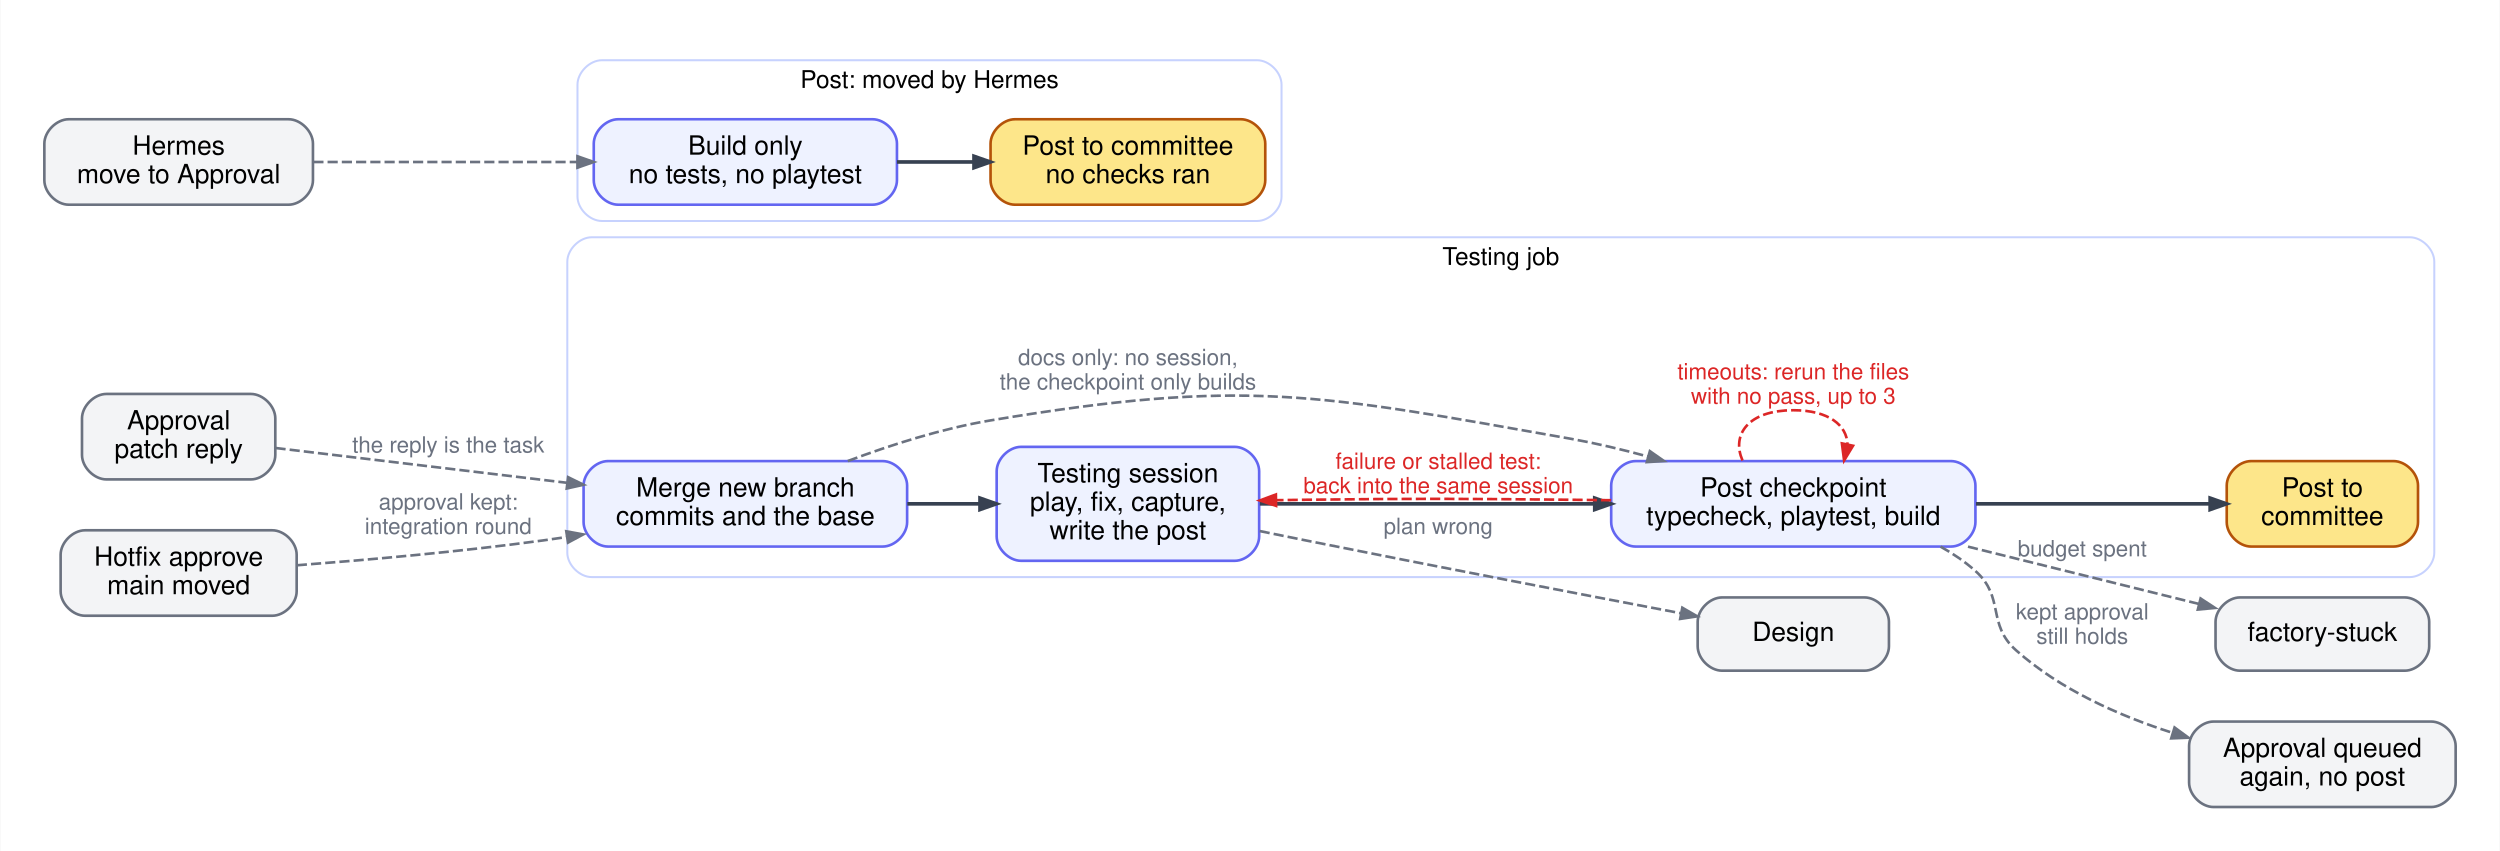
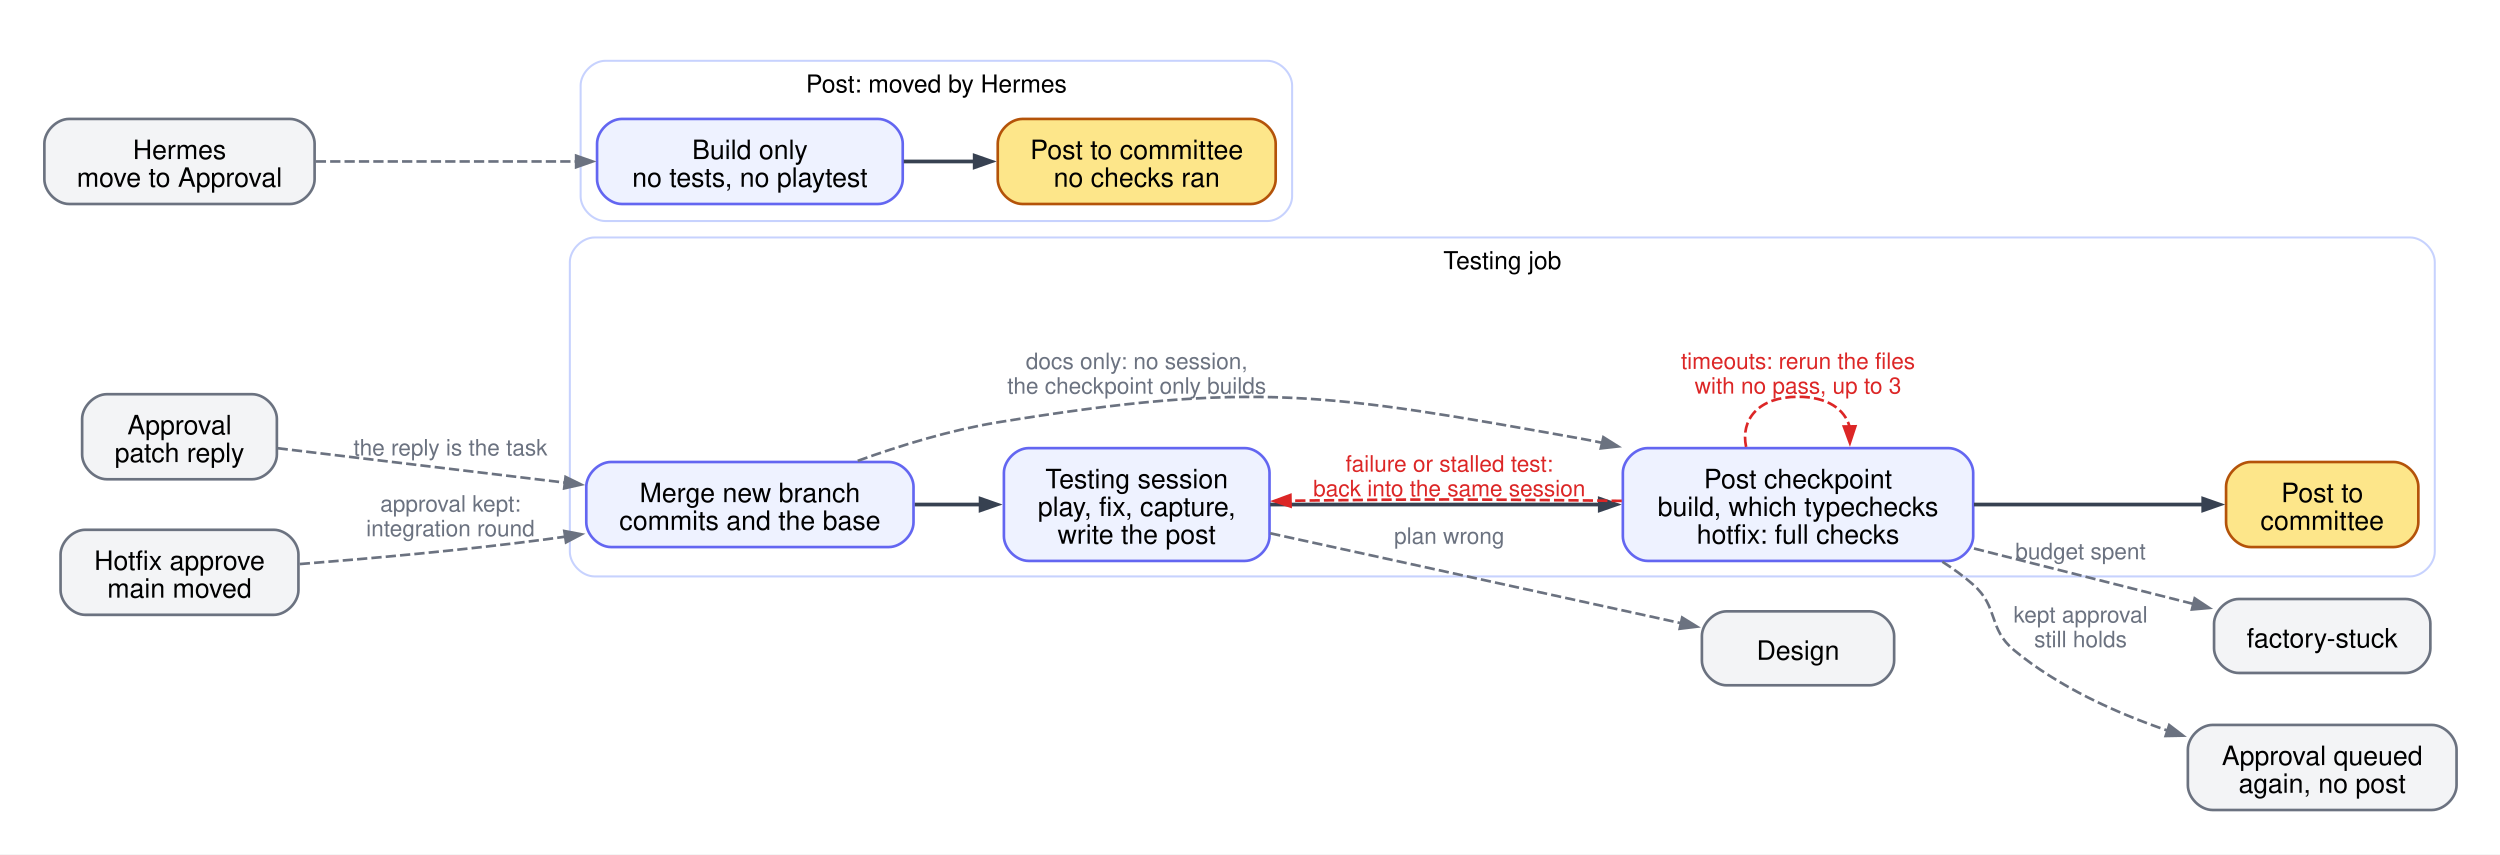
- <svg xmlns="http://www.w3.org/2000/svg" width="1228pt" height="418pt" viewBox="0.00 0.00 1228.20 418.20">
-   <g id="graph0" class="graph" transform="scale(1 1) rotate(0) translate(21.6 396.6)">
-     <polygon fill="white" stroke="transparent" points="-21.6,21.6 -21.6,-396.6 1206.6,-396.6 1206.6,21.6 -21.6,21.6" />
+ <svg xmlns="http://www.w3.org/2000/svg" width="1217pt" height="416pt" viewBox="0.00 0.00 1217.00 416.00">
+   <g id="graph0" class="graph" transform="scale(1 1) rotate(0) translate(21.6 394.3)">
+     <polygon fill="white" stroke="none" points="-21.6,21.6 -21.6,-394.3 1195.85,-394.3 1195.85,21.6 -21.6,21.6" />
    <g id="clust1" class="cluster">
-       <path fill="white" stroke="#c7d2fe" d="M269,-113C269,-113 1162.5,-113 1162.5,-113 1168.5,-113 1174.5,-119 1174.5,-125 1174.5,-125 1174.5,-268 1174.5,-268 1174.5,-274 1168.5,-280 1162.5,-280 1162.5,-280 269,-280 269,-280 263,-280 257,-274 257,-268 257,-268 257,-125 257,-125 257,-119 263,-113 269,-113" />
-       <text text-anchor="middle" x="715.75" y="-266.4" font-family="Helvetica,sans-Serif" font-size="12.00">Testing job</text>
+       <path fill="white" stroke="#c7d2fe" d="M267.8,-113.7C267.8,-113.7 1151.65,-113.7 1151.65,-113.7 1157.65,-113.7 1163.65,-119.7 1163.65,-125.7 1163.65,-125.7 1163.65,-266.7 1163.65,-266.7 1163.65,-272.7 1157.65,-278.7 1151.65,-278.7 1151.65,-278.7 267.8,-278.7 267.8,-278.7 261.8,-278.7 255.8,-272.7 255.8,-266.7 255.8,-266.7 255.8,-125.7 255.8,-125.7 255.8,-119.7 261.8,-113.7 267.8,-113.7" />
+       <text xml:space="preserve" text-anchor="middle" x="709.73" y="-263.3" font-family="Helvetica,sans-Serif" font-size="12.00">Testing job</text>
    </g>
    <g id="clust2" class="cluster">
-       <path fill="white" stroke="#c7d2fe" d="M274,-288C274,-288 596,-288 596,-288 602,-288 608,-294 608,-300 608,-300 608,-355 608,-355 608,-361 602,-367 596,-367 596,-367 274,-367 274,-367 268,-367 262,-361 262,-355 262,-355 262,-300 262,-300 262,-294 268,-288 274,-288" />
-       <text text-anchor="middle" x="435" y="-353.4" font-family="Helvetica,sans-Serif" font-size="12.00">Post: moved by Hermes</text>
+       <path fill="white" stroke="#c7d2fe" d="M273.05,-286.7C273.05,-286.7 595.4,-286.7 595.4,-286.7 601.4,-286.7 607.4,-292.7 607.4,-298.7 607.4,-298.7 607.4,-352.7 607.4,-352.7 607.4,-358.7 601.4,-364.7 595.4,-364.7 595.4,-364.7 273.05,-364.7 273.05,-364.7 267.05,-364.7 261.05,-358.7 261.05,-352.7 261.05,-352.7 261.05,-298.7 261.05,-298.7 261.05,-292.7 267.05,-286.7 273.05,-286.7" />
+       <text xml:space="preserve" text-anchor="middle" x="434.23" y="-349.3" font-family="Helvetica,sans-Serif" font-size="12.00">Post: moved by Hermes</text>
    </g>
    <g id="node1" class="node">
-       <path fill="#eef2ff" stroke="#6366f1" stroke-width="1.3" d="M412,-170C412,-170 277,-170 277,-170 271,-170 265,-164 265,-158 265,-158 265,-140 265,-140 265,-134 271,-128 277,-128 277,-128 412,-128 412,-128 418,-128 424,-134 424,-140 424,-140 424,-158 424,-158 424,-164 418,-170 412,-170" />
-       <text text-anchor="middle" x="344.5" y="-152.6" font-family="Helvetica,sans-Serif" font-size="13.00">Merge new branch</text>
-       <text text-anchor="middle" x="344.5" y="-138.6" font-family="Helvetica,sans-Serif" font-size="13.00">commits and the base</text>
+       <path fill="#eef2ff" stroke="#6366f1" stroke-width="1.3" d="M411.1,-169.4C411.1,-169.4 275.8,-169.4 275.8,-169.4 269.8,-169.4 263.8,-163.4 263.8,-157.4 263.8,-157.4 263.8,-140 263.8,-140 263.8,-134 269.8,-128 275.8,-128 275.8,-128 411.1,-128 411.1,-128 417.1,-128 423.1,-134 423.1,-140 423.1,-140 423.1,-157.4 423.1,-157.4 423.1,-163.4 417.1,-169.4 411.1,-169.4" />
+       <text xml:space="preserve" text-anchor="middle" x="343.45" y="-149.85" font-family="Helvetica,sans-Serif" font-size="13.00">Merge new branch</text>
+       <text xml:space="preserve" text-anchor="middle" x="343.45" y="-136.35" font-family="Helvetica,sans-Serif" font-size="13.00">commits and the base</text>
    </g>
    <g id="node2" class="node">
-       <path fill="#eef2ff" stroke="#6366f1" stroke-width="1.3" d="M585,-177C585,-177 480,-177 480,-177 474,-177 468,-171 468,-165 468,-165 468,-133 468,-133 468,-127 474,-121 480,-121 480,-121 585,-121 585,-121 591,-121 597,-127 597,-133 597,-133 597,-165 597,-165 597,-171 591,-177 585,-177" />
-       <text text-anchor="middle" x="532.5" y="-159.6" font-family="Helvetica,sans-Serif" font-size="13.00">Testing session</text>
-       <text text-anchor="middle" x="532.5" y="-145.6" font-family="Helvetica,sans-Serif" font-size="13.00">play, fix, capture,</text>
-       <text text-anchor="middle" x="532.5" y="-131.6" font-family="Helvetica,sans-Serif" font-size="13.00">write the post</text>
+       <path fill="#eef2ff" stroke="#6366f1" stroke-width="1.3" d="M584.4,-176.15C584.4,-176.15 479.1,-176.15 479.1,-176.15 473.1,-176.15 467.1,-170.15 467.1,-164.15 467.1,-164.15 467.1,-133.25 467.1,-133.25 467.1,-127.25 473.1,-121.25 479.1,-121.25 479.1,-121.25 584.4,-121.25 584.4,-121.25 590.4,-121.25 596.4,-127.25 596.4,-133.25 596.4,-133.25 596.4,-164.15 596.4,-164.15 596.4,-170.15 590.4,-176.15 584.4,-176.15" />
+       <text xml:space="preserve" text-anchor="middle" x="531.75" y="-156.6" font-family="Helvetica,sans-Serif" font-size="13.00">Testing session</text>
+       <text xml:space="preserve" text-anchor="middle" x="531.75" y="-143.1" font-family="Helvetica,sans-Serif" font-size="13.00">play, fix, capture,</text>
+       <text xml:space="preserve" text-anchor="middle" x="531.75" y="-129.6" font-family="Helvetica,sans-Serif" font-size="13.00">write the post</text>
    </g>
    <g id="edge1" class="edge">
-       <path fill="none" stroke="#374151" stroke-width="1.8" d="M424.11,-149C435.95,-149 448.11,-149 459.8,-149" />
-       <polygon fill="#374151" stroke="#374151" stroke-width="1.8" points="459.81,-151.8 467.81,-149 459.81,-146.2 459.81,-151.8" />
+       <path fill="none" stroke="#374151" stroke-width="1.8" d="M423.73,-148.7C434.42,-148.7 445.37,-148.7 455.98,-148.7" />
+       <polygon fill="#374151" stroke="#374151" stroke-width="1.8" points="455.74,-151.5 463.74,-148.7 455.74,-145.9 455.74,-151.5" />
    </g>
    <g id="node3" class="node">
-       <path fill="#eef2ff" stroke="#6366f1" stroke-width="1.3" d="M937,-170C937,-170 782,-170 782,-170 776,-170 770,-164 770,-158 770,-158 770,-140 770,-140 770,-134 776,-128 782,-128 782,-128 937,-128 937,-128 943,-128 949,-134 949,-140 949,-140 949,-158 949,-158 949,-164 943,-170 937,-170" />
-       <text text-anchor="middle" x="859.5" y="-152.6" font-family="Helvetica,sans-Serif" font-size="13.00">Post checkpoint</text>
-       <text text-anchor="middle" x="859.5" y="-138.6" font-family="Helvetica,sans-Serif" font-size="13.00">typecheck, playtest, build</text>
+       <path fill="#eef2ff" stroke="#6366f1" stroke-width="1.3" d="M926.95,-176.15C926.95,-176.15 780.4,-176.15 780.4,-176.15 774.4,-176.15 768.4,-170.15 768.4,-164.15 768.4,-164.15 768.4,-133.25 768.4,-133.25 768.4,-127.25 774.4,-121.25 780.4,-121.25 780.4,-121.25 926.95,-121.25 926.95,-121.25 932.95,-121.25 938.95,-127.25 938.95,-133.25 938.95,-133.25 938.95,-164.15 938.95,-164.15 938.95,-170.15 932.95,-176.15 926.95,-176.15" />
+       <text xml:space="preserve" text-anchor="middle" x="853.67" y="-156.6" font-family="Helvetica,sans-Serif" font-size="13.00">Post checkpoint</text>
+       <text xml:space="preserve" text-anchor="middle" x="853.67" y="-143.1" font-family="Helvetica,sans-Serif" font-size="13.00">build, which typechecks</text>
+       <text xml:space="preserve" text-anchor="middle" x="853.67" y="-129.6" font-family="Helvetica,sans-Serif" font-size="13.00">hotfix: full checks</text>
    </g>
    <g id="edge7" class="edge">
-       <path fill="none" stroke="#6b7280" stroke-width="1.3" stroke-dasharray="5,2" d="M394.84,-170.03C416.02,-177.98 441.31,-186.05 465,-190 590,-210.85 625.21,-203.07 750,-181 762.49,-178.79 775.59,-175.66 788.19,-172.21" />
-       <polygon fill="#6b7280" stroke="#6b7280" stroke-width="1.3" points="789.01,-174.89 795.96,-170.03 787.5,-169.5 789.01,-174.89" />
-       <text text-anchor="middle" x="532.5" y="-217.2" font-family="Helvetica,sans-Serif" font-size="11.00" fill="#6b7280">docs only: no session,</text>
-       <text text-anchor="middle" x="532.5" y="-205.2" font-family="Helvetica,sans-Serif" font-size="11.00" fill="#6b7280">the checkpoint only builds</text>
+       <path fill="none" stroke="#6b7280" stroke-width="1.3" stroke-dasharray="5,2" d="M395.94,-169.96C416.73,-177.47 441.18,-184.97 464.1,-188.7 588.86,-209 623.97,-202.98 748.4,-180.7 751.72,-180.11 755.07,-179.44 758.45,-178.72" />
+       <polygon fill="#6b7280" stroke="#6b7280" stroke-width="1.3" points="758.92,-181.48 766.1,-176.97 757.67,-176.02 758.92,-181.48" />
+       <text xml:space="preserve" text-anchor="middle" x="531.75" y="-214.65" font-family="Helvetica,sans-Serif" font-size="11.00" fill="#6b7280">docs only: no session,</text>
+       <text xml:space="preserve" text-anchor="middle" x="531.75" y="-202.65" font-family="Helvetica,sans-Serif" font-size="11.00" fill="#6b7280">the checkpoint only builds</text>
    </g>
    <g id="edge2" class="edge">
-       <path fill="none" stroke="#374151" stroke-width="1.8" d="M597.32,-149C644.18,-149 708.66,-149 761.83,-149" />
-       <polygon fill="#374151" stroke="#374151" stroke-width="1.8" points="761.92,-151.8 769.92,-149 761.92,-146.2 761.92,-151.8" />
+       <path fill="none" stroke="#374151" stroke-width="1.8" d="M596.72,-148.7C642.7,-148.7 705.46,-148.7 757.33,-148.7" />
+       <polygon fill="#374151" stroke="#374151" stroke-width="1.8" points="757.16,-151.5 765.16,-148.7 757.16,-145.9 757.16,-151.5" />
    </g>
    <g id="node9" class="node">
-       <path fill="#f3f4f6" stroke="#6b7280" stroke-width="1.3" d="M894.5,-103C894.5,-103 824.5,-103 824.5,-103 818.5,-103 812.5,-97 812.5,-91 812.5,-91 812.5,-79 812.5,-79 812.5,-73 818.5,-67 824.5,-67 824.5,-67 894.5,-67 894.5,-67 900.5,-67 906.5,-73 906.5,-79 906.5,-79 906.5,-91 906.5,-91 906.5,-97 900.5,-103 894.5,-103" />
-       <text text-anchor="middle" x="859.5" y="-81.6" font-family="Helvetica,sans-Serif" font-size="13.00">Design</text>
+       <path fill="#f3f4f6" stroke="#6b7280" stroke-width="1.3" d="M888.47,-96.7C888.47,-96.7 818.88,-96.7 818.88,-96.7 812.88,-96.7 806.88,-90.7 806.88,-84.7 806.88,-84.7 806.88,-72.7 806.88,-72.7 806.88,-66.7 812.88,-60.7 818.88,-60.7 818.88,-60.7 888.47,-60.7 888.47,-60.7 894.47,-60.7 900.47,-66.7 900.47,-72.7 900.47,-72.7 900.47,-84.7 900.47,-84.7 900.47,-90.7 894.47,-96.7 888.47,-96.7" />
+       <text xml:space="preserve" text-anchor="middle" x="853.67" y="-73.1" font-family="Helvetica,sans-Serif" font-size="13.00">Design</text>
    </g>
    <g id="edge12" class="edge">
-       <path fill="none" stroke="#6b7280" stroke-width="1.3" stroke-dasharray="5,2" d="M597.25,-135.62C604.91,-134.05 612.63,-132.48 620,-131 683.12,-118.35 755.78,-104.42 804.15,-95.25" />
-       <polygon fill="#6b7280" stroke="#6b7280" stroke-width="1.3" points="804.95,-97.95 812.29,-93.7 803.91,-92.44 804.95,-97.95" />
-       <text text-anchor="middle" x="685" y="-134.2" font-family="Helvetica,sans-Serif" font-size="11.00" fill="#6b7280">plan wrong</text>
+       <path fill="none" stroke="#6b7280" stroke-width="1.3" stroke-dasharray="5,2" d="M596.72,-134.7C655.21,-121.91 740.86,-103.16 796.7,-90.95" />
+       <polygon fill="#6b7280" stroke="#6b7280" stroke-width="1.3" points="797.28,-93.69 804.49,-89.24 796.08,-88.22 797.28,-93.69" />
+       <text xml:space="preserve" text-anchor="middle" x="683.9" y="-129.57" font-family="Helvetica,sans-Serif" font-size="11.00" fill="#6b7280">plan wrong</text>
    </g>
    <g id="edge5" class="edge">
-       <path fill="none" stroke="#dc2626" stroke-width="1.3" stroke-dasharray="5,2" d="M769.98,-150.77C763.22,-150.86 756.5,-150.94 750,-151 692.22,-151.53 677.77,-151.67 620,-151 615.29,-150.95 610.43,-150.87 605.53,-150.79" />
-       <polygon fill="#dc2626" stroke="#dc2626" stroke-width="1.3" points="605.32,-147.99 597.27,-150.64 605.22,-153.59 605.32,-147.99" />
-       <text text-anchor="middle" x="685" y="-166.2" font-family="Helvetica,sans-Serif" font-size="11.00" fill="#dc2626">failure or stalled test:</text>
-       <text text-anchor="middle" x="685" y="-154.2" font-family="Helvetica,sans-Serif" font-size="11.00" fill="#dc2626">back into the same session</text>
+       <path fill="none" stroke="#dc2626" stroke-width="1.3" stroke-dasharray="5,2" d="M767.88,-150.46C761.29,-150.56 754.74,-150.64 748.4,-150.7 691.07,-151.25 676.73,-151.36 619.4,-150.7 615.14,-150.65 610.76,-150.59 606.34,-150.52" />
+       <polygon fill="#dc2626" stroke="#dc2626" stroke-width="1.3" points="606.65,-147.72 598.6,-150.38 606.55,-153.32 606.65,-147.72" />
+       <text xml:space="preserve" text-anchor="middle" x="683.9" y="-164.71" font-family="Helvetica,sans-Serif" font-size="11.00" fill="#dc2626">failure or stalled test:</text>
+       <text xml:space="preserve" text-anchor="middle" x="683.9" y="-152.71" font-family="Helvetica,sans-Serif" font-size="11.00" fill="#dc2626">back into the same session</text>
    </g>
    <g id="edge6" class="edge">
-       <path fill="none" stroke="#dc2626" stroke-width="1.3" stroke-dasharray="5,2" d="M834.54,-170.29C828.99,-183.02 837.31,-195 859.5,-195 877.01,-195 885.88,-187.54 886.12,-178.14" />
-       <polygon fill="#dc2626" stroke="#dc2626" stroke-width="1.3" points="888.85,-177.54 884.46,-170.29 883.38,-178.7 888.85,-177.54" />
-       <text text-anchor="middle" x="859.5" y="-210.2" font-family="Helvetica,sans-Serif" font-size="11.00" fill="#dc2626">timeouts: rerun the files</text>
-       <text text-anchor="middle" x="859.5" y="-198.2" font-family="Helvetica,sans-Serif" font-size="11.00" fill="#dc2626">with no pass, up to 3</text>
+       <path fill="none" stroke="#dc2626" stroke-width="1.3" stroke-dasharray="5,2" d="M828.4,-176.76C825.64,-189.78 834.07,-201.15 853.67,-201.15 868.07,-201.15 876.44,-195.02 878.78,-186.6" />
+       <polygon fill="#dc2626" stroke="#dc2626" stroke-width="1.3" points="881.58,-186.77 878.92,-178.73 875.98,-186.68 881.58,-186.77" />
+       <text xml:space="preserve" text-anchor="middle" x="853.67" y="-214.7" font-family="Helvetica,sans-Serif" font-size="11.00" fill="#dc2626">timeouts: rerun the files</text>
+       <text xml:space="preserve" text-anchor="middle" x="853.67" y="-202.7" font-family="Helvetica,sans-Serif" font-size="11.00" fill="#dc2626">with no pass, up to 3</text>
    </g>
    <g id="node4" class="node">
-       <path fill="#fde68a" stroke="#b45309" stroke-width="1.3" d="M1154.5,-170C1154.5,-170 1084.5,-170 1084.5,-170 1078.5,-170 1072.5,-164 1072.5,-158 1072.5,-158 1072.5,-140 1072.5,-140 1072.5,-134 1078.5,-128 1084.5,-128 1084.5,-128 1154.5,-128 1154.5,-128 1160.5,-128 1166.5,-134 1166.5,-140 1166.5,-140 1166.5,-158 1166.5,-158 1166.5,-164 1160.5,-170 1154.5,-170" />
-       <text text-anchor="middle" x="1119.5" y="-152.6" font-family="Helvetica,sans-Serif" font-size="13.00">Post to</text>
-       <text text-anchor="middle" x="1119.5" y="-138.6" font-family="Helvetica,sans-Serif" font-size="13.00">committee</text>
+       <path fill="#fde68a" stroke="#b45309" stroke-width="1.3" d="M1143.65,-169.4C1143.65,-169.4 1074.05,-169.4 1074.05,-169.4 1068.05,-169.4 1062.05,-163.4 1062.05,-157.4 1062.05,-157.4 1062.05,-140 1062.05,-140 1062.05,-134 1068.05,-128 1074.05,-128 1074.05,-128 1143.65,-128 1143.65,-128 1149.65,-128 1155.65,-134 1155.65,-140 1155.65,-140 1155.65,-157.4 1155.65,-157.4 1155.65,-163.4 1149.65,-169.4 1143.65,-169.4" />
+       <text xml:space="preserve" text-anchor="middle" x="1108.85" y="-149.85" font-family="Helvetica,sans-Serif" font-size="13.00">Post to</text>
+       <text xml:space="preserve" text-anchor="middle" x="1108.85" y="-136.35" font-family="Helvetica,sans-Serif" font-size="13.00">committee</text>
    </g>
    <g id="edge3" class="edge">
-       <path fill="none" stroke="#374151" stroke-width="1.8" d="M949.29,-149C987.45,-149 1030.83,-149 1064.11,-149" />
-       <polygon fill="#374151" stroke="#374151" stroke-width="1.8" points="1064.35,-151.8 1072.35,-149 1064.35,-146.2 1064.35,-151.8" />
+       <path fill="none" stroke="#374151" stroke-width="1.8" d="M939.33,-148.7C976.17,-148.7 1018.35,-148.7 1051.29,-148.7" />
+       <polygon fill="#374151" stroke="#374151" stroke-width="1.8" points="1050.92,-151.5 1058.92,-148.7 1050.92,-145.9 1050.92,-151.5" />
    </g>
    <g id="node10" class="node">
-       <path fill="#f3f4f6" stroke="#6b7280" stroke-width="1.3" d="M1160,-103C1160,-103 1079,-103 1079,-103 1073,-103 1067,-97 1067,-91 1067,-91 1067,-79 1067,-79 1067,-73 1073,-67 1079,-67 1079,-67 1160,-67 1160,-67 1166,-67 1172,-73 1172,-79 1172,-79 1172,-91 1172,-91 1172,-97 1166,-103 1160,-103" />
-       <text text-anchor="middle" x="1119.5" y="-81.6" font-family="Helvetica,sans-Serif" font-size="13.00">factory-stuck</text>
+       <path fill="#f3f4f6" stroke="#6b7280" stroke-width="1.3" d="M1149.5,-102.7C1149.5,-102.7 1068.2,-102.7 1068.2,-102.7 1062.2,-102.7 1056.2,-96.7 1056.2,-90.7 1056.2,-90.7 1056.2,-78.7 1056.2,-78.7 1056.2,-72.7 1062.2,-66.7 1068.2,-66.7 1068.2,-66.7 1149.5,-66.7 1149.5,-66.7 1155.5,-66.7 1161.5,-72.7 1161.5,-78.7 1161.5,-78.7 1161.5,-90.7 1161.5,-90.7 1161.5,-96.7 1155.5,-102.7 1149.5,-102.7" />
+       <text xml:space="preserve" text-anchor="middle" x="1108.85" y="-79.1" font-family="Helvetica,sans-Serif" font-size="13.00">factory-stuck</text>
    </g>
    <g id="edge13" class="edge">
-       <path fill="none" stroke="#6b7280" stroke-width="1.3" stroke-dasharray="5,2" d="M945.34,-127.96C982.46,-118.75 1025.12,-108.16 1058.82,-99.81" />
-       <polygon fill="#6b7280" stroke="#6b7280" stroke-width="1.3" points="1059.65,-102.48 1066.74,-97.84 1058.3,-97.05 1059.65,-102.48" />
-       <text text-anchor="middle" x="1001.5" y="-123.2" font-family="Helvetica,sans-Serif" font-size="11.00" fill="#6b7280">budget spent</text>
+       <path fill="none" stroke="#6b7280" stroke-width="1.3" stroke-dasharray="5,2" d="M939.33,-127.3C974.39,-118.44 1014.3,-108.35 1046.47,-100.22" />
+       <polygon fill="#6b7280" stroke="#6b7280" stroke-width="1.3" points="1046.78,-103.03 1053.85,-98.35 1045.41,-97.6 1046.78,-103.03" />
+       <text xml:space="preserve" text-anchor="middle" x="991.2" y="-122.08" font-family="Helvetica,sans-Serif" font-size="11.00" fill="#6b7280">budget spent</text>
    </g>
    <g id="node12" class="node">
-       <path fill="#f3f4f6" stroke="#6b7280" stroke-width="1.3" d="M1173,-42C1173,-42 1066,-42 1066,-42 1060,-42 1054,-36 1054,-30 1054,-30 1054,-12 1054,-12 1054,-6 1060,0 1066,0 1066,0 1173,0 1173,0 1179,0 1185,-6 1185,-12 1185,-12 1185,-30 1185,-30 1185,-36 1179,-42 1173,-42" />
-       <text text-anchor="middle" x="1119.5" y="-24.6" font-family="Helvetica,sans-Serif" font-size="13.00">Approval queued</text>
-       <text text-anchor="middle" x="1119.5" y="-10.6" font-family="Helvetica,sans-Serif" font-size="13.00">again, no post</text>
+       <path fill="#f3f4f6" stroke="#6b7280" stroke-width="1.3" d="M1162.25,-41.4C1162.25,-41.4 1055.45,-41.4 1055.45,-41.4 1049.45,-41.4 1043.45,-35.4 1043.45,-29.4 1043.45,-29.4 1043.45,-12 1043.45,-12 1043.45,-6 1049.45,0 1055.45,0 1055.45,0 1162.25,0 1162.25,0 1168.25,0 1174.25,-6 1174.25,-12 1174.25,-12 1174.25,-29.4 1174.25,-29.4 1174.25,-35.4 1168.25,-41.4 1162.25,-41.4" />
+       <text xml:space="preserve" text-anchor="middle" x="1108.85" y="-21.85" font-family="Helvetica,sans-Serif" font-size="13.00">Approval queued</text>
+       <text xml:space="preserve" text-anchor="middle" x="1108.85" y="-8.35" font-family="Helvetica,sans-Serif" font-size="13.00">again, no post</text>
    </g>
    <g id="edge11" class="edge">
-       <path fill="none" stroke="#6b7280" stroke-width="1.3" stroke-dasharray="5,2" d="M931.85,-127.97C938.01,-124.54 943.85,-120.58 949,-116 963.56,-103.05 954.45,-89.96 969,-77 990.57,-57.79 1019.35,-44.94 1045.9,-36.45" />
-       <polygon fill="#6b7280" stroke="#6b7280" stroke-width="1.3" points="1046.86,-39.09 1053.69,-34.07 1045.22,-33.73 1046.86,-39.09" />
-       <text text-anchor="middle" x="1001.5" y="-92.2" font-family="Helvetica,sans-Serif" font-size="11.00" fill="#6b7280">kept approval</text>
-       <text text-anchor="middle" x="1001.5" y="-80.2" font-family="Helvetica,sans-Serif" font-size="11.00" fill="#6b7280">still holds</text>
+       <path fill="none" stroke="#6b7280" stroke-width="1.3" stroke-dasharray="5,2" d="M923.94,-120.84C929.27,-117.46 934.36,-113.75 938.95,-109.7 951.53,-98.61 946,-88.36 958.95,-77.7 980.45,-59.99 1008.06,-47.4 1033.65,-38.63" />
+       <polygon fill="#6b7280" stroke="#6b7280" stroke-width="1.3" points="1034.38,-41.34 1041.11,-36.19 1032.63,-36.02 1034.38,-41.34" />
+       <text xml:space="preserve" text-anchor="middle" x="991.2" y="-91.25" font-family="Helvetica,sans-Serif" font-size="11.00" fill="#6b7280">kept approval</text>
+       <text xml:space="preserve" text-anchor="middle" x="991.2" y="-79.25" font-family="Helvetica,sans-Serif" font-size="11.00" fill="#6b7280">still holds</text>
    </g>
    <g id="node5" class="node">
-       <path fill="#eef2ff" stroke="#6366f1" stroke-width="1.3" d="M407,-338C407,-338 282,-338 282,-338 276,-338 270,-332 270,-326 270,-326 270,-308 270,-308 270,-302 276,-296 282,-296 282,-296 407,-296 407,-296 413,-296 419,-302 419,-308 419,-308 419,-326 419,-326 419,-332 413,-338 407,-338" />
-       <text text-anchor="middle" x="344.5" y="-320.6" font-family="Helvetica,sans-Serif" font-size="13.00">Build only</text>
-       <text text-anchor="middle" x="344.5" y="-306.6" font-family="Helvetica,sans-Serif" font-size="13.00">no tests, no playtest</text>
+       <path fill="#eef2ff" stroke="#6366f1" stroke-width="1.3" d="M405.85,-336.4C405.85,-336.4 281.05,-336.4 281.05,-336.4 275.05,-336.4 269.05,-330.4 269.05,-324.4 269.05,-324.4 269.05,-307 269.05,-307 269.05,-301 275.05,-295 281.05,-295 281.05,-295 405.85,-295 405.85,-295 411.85,-295 417.85,-301 417.85,-307 417.85,-307 417.85,-324.4 417.85,-324.4 417.85,-330.4 411.85,-336.4 405.85,-336.4" />
+       <text xml:space="preserve" text-anchor="middle" x="343.45" y="-316.85" font-family="Helvetica,sans-Serif" font-size="13.00">Build only</text>
+       <text xml:space="preserve" text-anchor="middle" x="343.45" y="-303.35" font-family="Helvetica,sans-Serif" font-size="13.00">no tests, no playtest</text>
    </g>
    <g id="node6" class="node">
-       <path fill="#fde68a" stroke="#b45309" stroke-width="1.3" d="M588,-338C588,-338 477,-338 477,-338 471,-338 465,-332 465,-326 465,-326 465,-308 465,-308 465,-302 471,-296 477,-296 477,-296 588,-296 588,-296 594,-296 600,-302 600,-308 600,-308 600,-326 600,-326 600,-332 594,-338 588,-338" />
-       <text text-anchor="middle" x="532.5" y="-320.6" font-family="Helvetica,sans-Serif" font-size="13.00">Post to committee</text>
-       <text text-anchor="middle" x="532.5" y="-306.6" font-family="Helvetica,sans-Serif" font-size="13.00">no checks ran</text>
+       <path fill="#fde68a" stroke="#b45309" stroke-width="1.3" d="M587.4,-336.4C587.4,-336.4 476.1,-336.4 476.1,-336.4 470.1,-336.4 464.1,-330.4 464.1,-324.4 464.1,-324.4 464.1,-307 464.1,-307 464.1,-301 470.1,-295 476.1,-295 476.1,-295 587.4,-295 587.4,-295 593.4,-295 599.4,-301 599.4,-307 599.4,-307 599.4,-324.4 599.4,-324.4 599.4,-330.4 593.4,-336.4 587.4,-336.4" />
+       <text xml:space="preserve" text-anchor="middle" x="531.75" y="-316.85" font-family="Helvetica,sans-Serif" font-size="13.00">Post to committee</text>
+       <text xml:space="preserve" text-anchor="middle" x="531.75" y="-303.35" font-family="Helvetica,sans-Serif" font-size="13.00">no checks ran</text>
    </g>
    <g id="edge4" class="edge">
-       <path fill="none" stroke="#374151" stroke-width="1.8" d="M419.01,-317C431.42,-317 444.32,-317 456.76,-317" />
-       <polygon fill="#374151" stroke="#374151" stroke-width="1.8" points="456.86,-319.8 464.86,-317 456.86,-314.2 456.86,-319.8" />
+       <path fill="none" stroke="#374151" stroke-width="1.8" d="M418.35,-315.7C429.78,-315.7 441.62,-315.7 453.13,-315.7" />
+       <polygon fill="#374151" stroke="#374151" stroke-width="1.8" points="452.87,-318.5 460.87,-315.7 452.87,-312.9 452.87,-318.5" />
    </g>
    <g id="node7" class="node">
-       <path fill="#f3f4f6" stroke="#6b7280" stroke-width="1.3" d="M120,-338C120,-338 12,-338 12,-338 6,-338 0,-332 0,-326 0,-326 0,-308 0,-308 0,-302 6,-296 12,-296 12,-296 120,-296 120,-296 126,-296 132,-302 132,-308 132,-308 132,-326 132,-326 132,-332 126,-338 120,-338" />
-       <text text-anchor="middle" x="66" y="-320.6" font-family="Helvetica,sans-Serif" font-size="13.00">Hermes</text>
-       <text text-anchor="middle" x="66" y="-306.6" font-family="Helvetica,sans-Serif" font-size="13.00">move to Approval</text>
+       <path fill="#f3f4f6" stroke="#6b7280" stroke-width="1.3" d="M119.55,-336.4C119.55,-336.4 12,-336.4 12,-336.4 6,-336.4 0,-330.4 0,-324.4 0,-324.4 0,-307 0,-307 0,-301 6,-295 12,-295 12,-295 119.55,-295 119.55,-295 125.55,-295 131.55,-301 131.55,-307 131.55,-307 131.55,-324.4 131.55,-324.4 131.55,-330.4 125.55,-336.4 119.55,-336.4" />
+       <text xml:space="preserve" text-anchor="middle" x="65.78" y="-316.85" font-family="Helvetica,sans-Serif" font-size="13.00">Hermes</text>
+       <text xml:space="preserve" text-anchor="middle" x="65.78" y="-303.35" font-family="Helvetica,sans-Serif" font-size="13.00">move to Approval</text>
    </g>
    <g id="edge8" class="edge">
-       <path fill="none" stroke="#6b7280" stroke-width="1.3" stroke-dasharray="5,2" d="M132.18,-317C170.94,-317 220.47,-317 261.83,-317" />
-       <polygon fill="#6b7280" stroke="#6b7280" stroke-width="1.3" points="261.99,-319.8 269.99,-317 261.99,-314.2 261.99,-319.8" />
+       <path fill="none" stroke="#6b7280" stroke-width="1.3" stroke-dasharray="5,2" d="M132.11,-315.7C170.06,-315.7 218.26,-315.7 258.94,-315.7" />
+       <polygon fill="#6b7280" stroke="#6b7280" stroke-width="1.3" points="258.87,-318.5 266.87,-315.7 258.87,-312.9 258.87,-318.5" />
    </g>
    <g id="node8" class="node">
-       <path fill="#f3f4f6" stroke="#6b7280" stroke-width="1.3" d="M101.5,-203C101.5,-203 30.5,-203 30.5,-203 24.5,-203 18.5,-197 18.5,-191 18.5,-191 18.5,-173 18.5,-173 18.5,-167 24.5,-161 30.5,-161 30.5,-161 101.5,-161 101.5,-161 107.5,-161 113.5,-167 113.5,-173 113.5,-173 113.5,-191 113.5,-191 113.5,-197 107.5,-203 101.5,-203" />
-       <text text-anchor="middle" x="66" y="-185.6" font-family="Helvetica,sans-Serif" font-size="13.00">Approval</text>
-       <text text-anchor="middle" x="66" y="-171.6" font-family="Helvetica,sans-Serif" font-size="13.00">patch reply</text>
+       <path fill="#f3f4f6" stroke="#6b7280" stroke-width="1.3" d="M101.18,-202.4C101.18,-202.4 30.38,-202.4 30.38,-202.4 24.38,-202.4 18.38,-196.4 18.38,-190.4 18.38,-190.4 18.38,-173 18.38,-173 18.38,-167 24.38,-161 30.38,-161 30.38,-161 101.18,-161 101.18,-161 107.18,-161 113.18,-167 113.18,-173 113.18,-173 113.18,-190.4 113.18,-190.4 113.18,-196.4 107.18,-202.4 101.18,-202.4" />
+       <text xml:space="preserve" text-anchor="middle" x="65.78" y="-182.85" font-family="Helvetica,sans-Serif" font-size="13.00">Approval</text>
+       <text xml:space="preserve" text-anchor="middle" x="65.78" y="-169.35" font-family="Helvetica,sans-Serif" font-size="13.00">patch reply</text>
    </g>
    <g id="edge9" class="edge">
-       <path fill="none" stroke="#6b7280" stroke-width="1.3" stroke-dasharray="5,2" d="M113.59,-176.44C152.66,-171.78 209.49,-164.99 256.88,-159.34" />
-       <polygon fill="#6b7280" stroke="#6b7280" stroke-width="1.3" points="257.39,-162.1 265,-158.37 256.72,-156.54 257.39,-162.1" />
-       <text text-anchor="middle" x="198.5" y="-174.2" font-family="Helvetica,sans-Serif" font-size="11.00" fill="#6b7280">the reply is the task</text>
+       <path fill="none" stroke="#6b7280" stroke-width="1.3" stroke-dasharray="5,2" d="M113.54,-176.1C151.76,-171.53 206.89,-164.93 253.47,-159.35" />
+       <polygon fill="#6b7280" stroke="#6b7280" stroke-width="1.3" points="253.71,-162.14 261.32,-158.41 253.04,-156.58 253.71,-162.14" />
+       <text xml:space="preserve" text-anchor="middle" x="197.68" y="-172.58" font-family="Helvetica,sans-Serif" font-size="11.00" fill="#6b7280">the reply is the task</text>
    </g>
    <g id="node11" class="node">
-       <path fill="#f3f4f6" stroke="#6b7280" stroke-width="1.3" d="M112,-136C112,-136 20,-136 20,-136 14,-136 8,-130 8,-124 8,-124 8,-106 8,-106 8,-100 14,-94 20,-94 20,-94 112,-94 112,-94 118,-94 124,-100 124,-106 124,-106 124,-124 124,-124 124,-130 118,-136 112,-136" />
-       <text text-anchor="middle" x="66" y="-118.6" font-family="Helvetica,sans-Serif" font-size="13.00">Hotfix approve</text>
-       <text text-anchor="middle" x="66" y="-104.6" font-family="Helvetica,sans-Serif" font-size="13.00">main moved</text>
+       <path fill="#f3f4f6" stroke="#6b7280" stroke-width="1.3" d="M111.68,-136.4C111.68,-136.4 19.88,-136.4 19.88,-136.4 13.88,-136.4 7.88,-130.4 7.88,-124.4 7.88,-124.4 7.88,-107 7.88,-107 7.88,-101 13.88,-95 19.88,-95 19.88,-95 111.68,-95 111.68,-95 117.68,-95 123.68,-101 123.68,-107 123.68,-107 123.68,-124.4 123.68,-124.4 123.68,-130.4 117.68,-136.4 111.68,-136.4" />
+       <text xml:space="preserve" text-anchor="middle" x="65.78" y="-116.85" font-family="Helvetica,sans-Serif" font-size="13.00">Hotfix approve</text>
+       <text xml:space="preserve" text-anchor="middle" x="65.78" y="-103.35" font-family="Helvetica,sans-Serif" font-size="13.00">main moved</text>
    </g>
    <g id="edge10" class="edge">
-       <path fill="none" stroke="#6b7280" stroke-width="1.3" stroke-dasharray="5,2" d="M124.06,-118.8C159.06,-121.46 204.73,-125.52 245,-131 248.84,-131.52 252.75,-132.09 256.7,-132.69" />
-       <polygon fill="#6b7280" stroke="#6b7280" stroke-width="1.3" points="256.5,-135.49 264.84,-133.97 257.37,-129.96 256.5,-135.49" />
-       <text text-anchor="middle" x="198.5" y="-146.2" font-family="Helvetica,sans-Serif" font-size="11.00" fill="#6b7280">approval kept:</text>
-       <text text-anchor="middle" x="198.5" y="-134.2" font-family="Helvetica,sans-Serif" font-size="11.00" fill="#6b7280">integration round</text>
+       <path fill="none" stroke="#6b7280" stroke-width="1.3" stroke-dasharray="5,2" d="M124.31,-119.72C159,-122.44 204.02,-126.48 243.8,-131.7 247.09,-132.13 250.43,-132.59 253.81,-133.08" />
+       <polygon fill="#6b7280" stroke="#6b7280" stroke-width="1.3" points="253.11,-135.8 261.44,-134.21 253.94,-130.26 253.11,-135.8" />
+       <text xml:space="preserve" text-anchor="middle" x="197.68" y="-145.25" font-family="Helvetica,sans-Serif" font-size="11.00" fill="#6b7280">approval kept:</text>
+       <text xml:space="preserve" text-anchor="middle" x="197.68" y="-133.25" font-family="Helvetica,sans-Serif" font-size="11.00" fill="#6b7280">integration round</text>
    </g>
  </g>
</svg>
